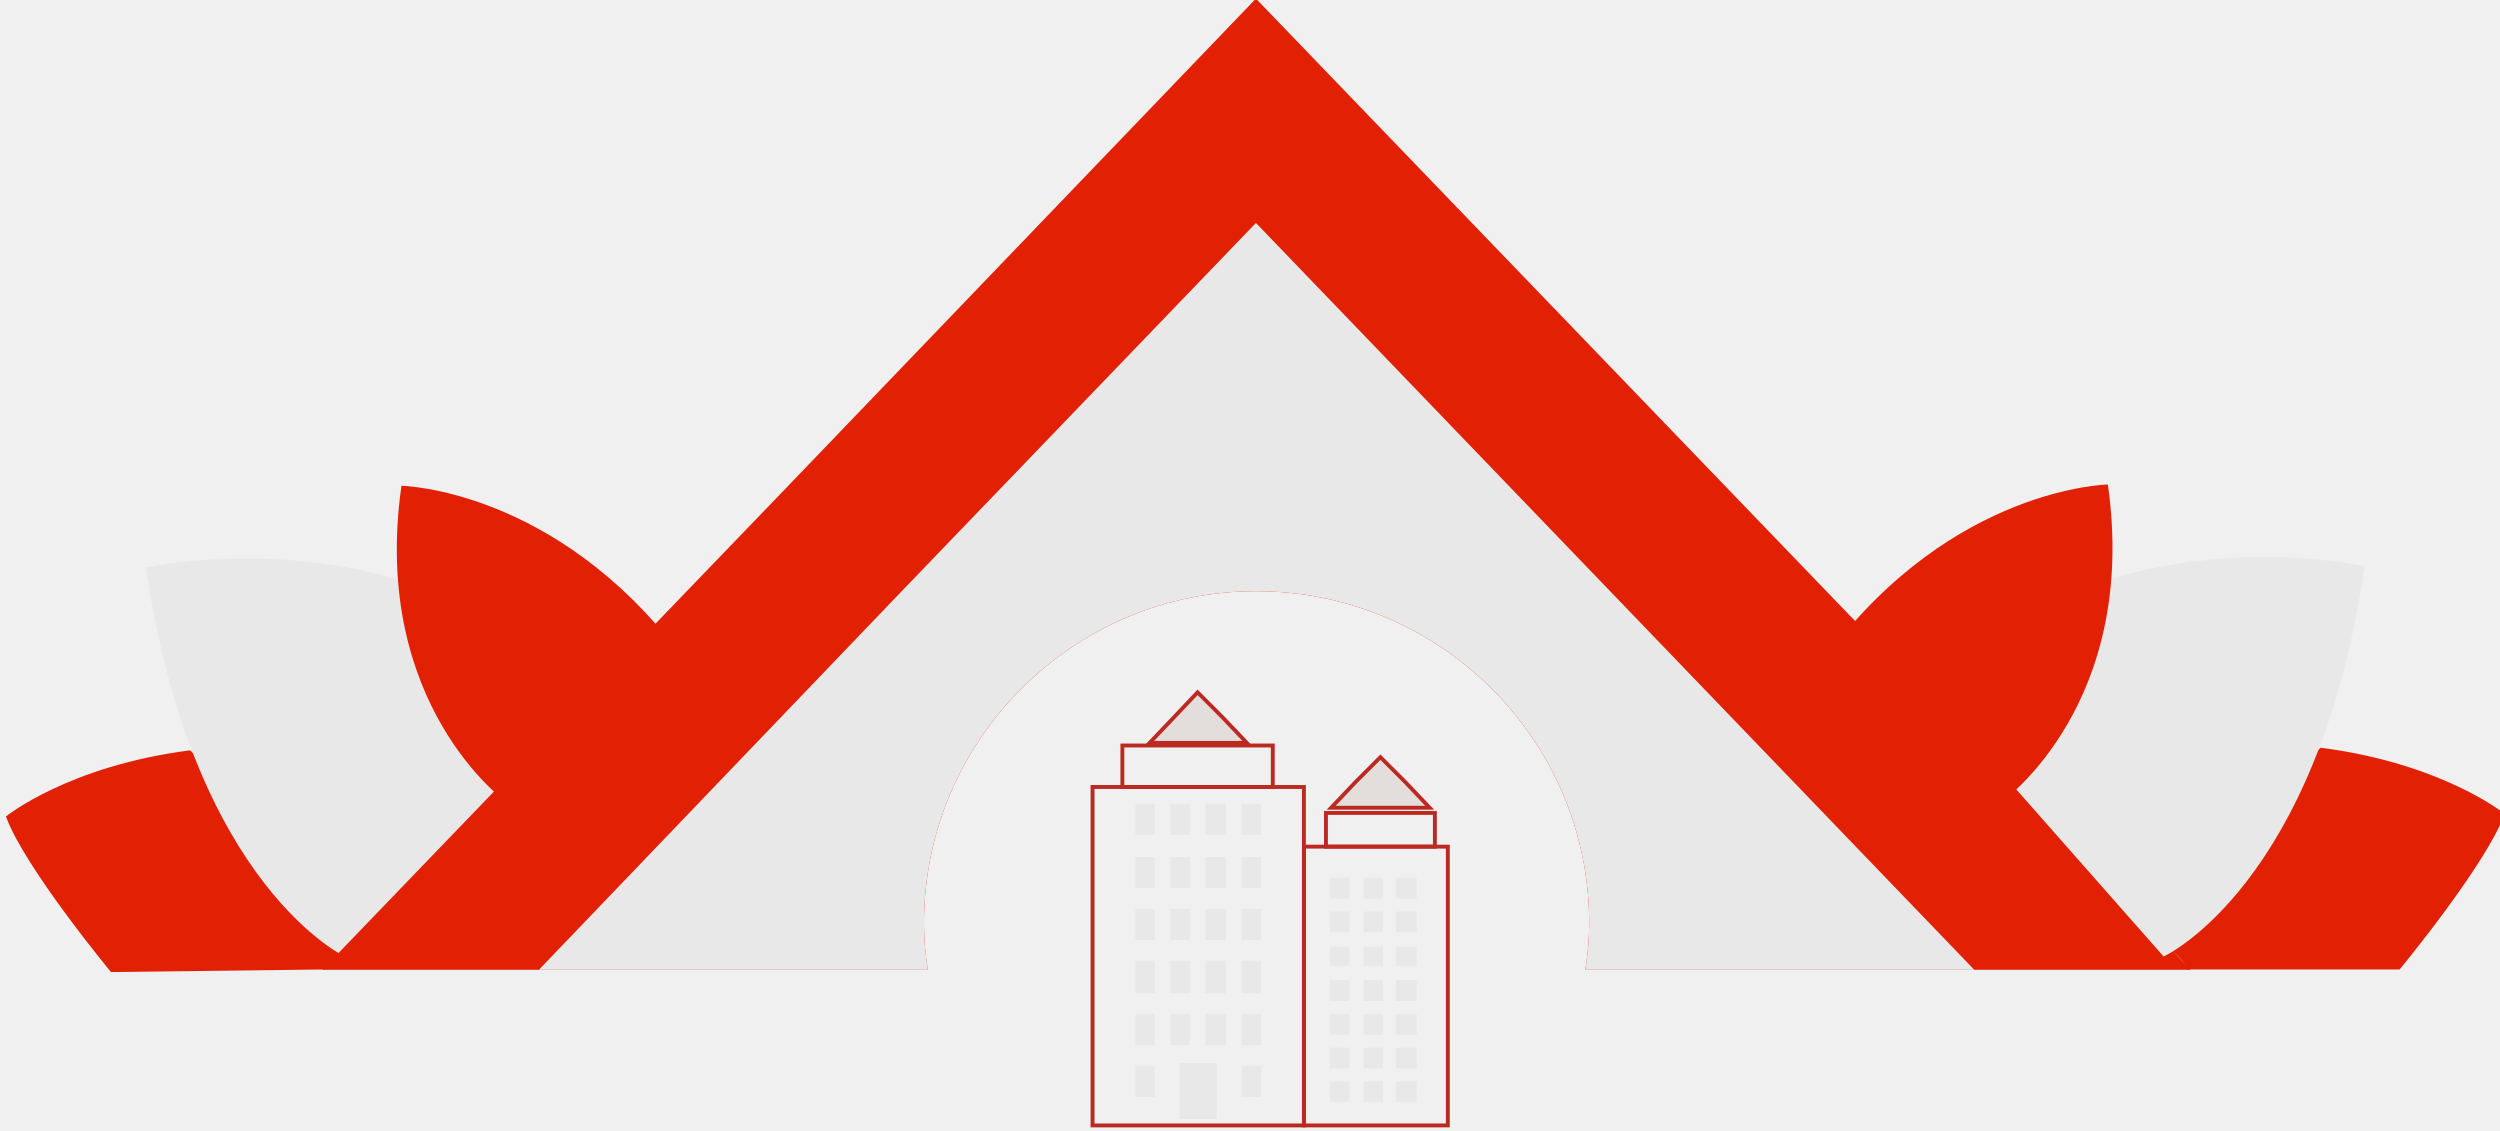
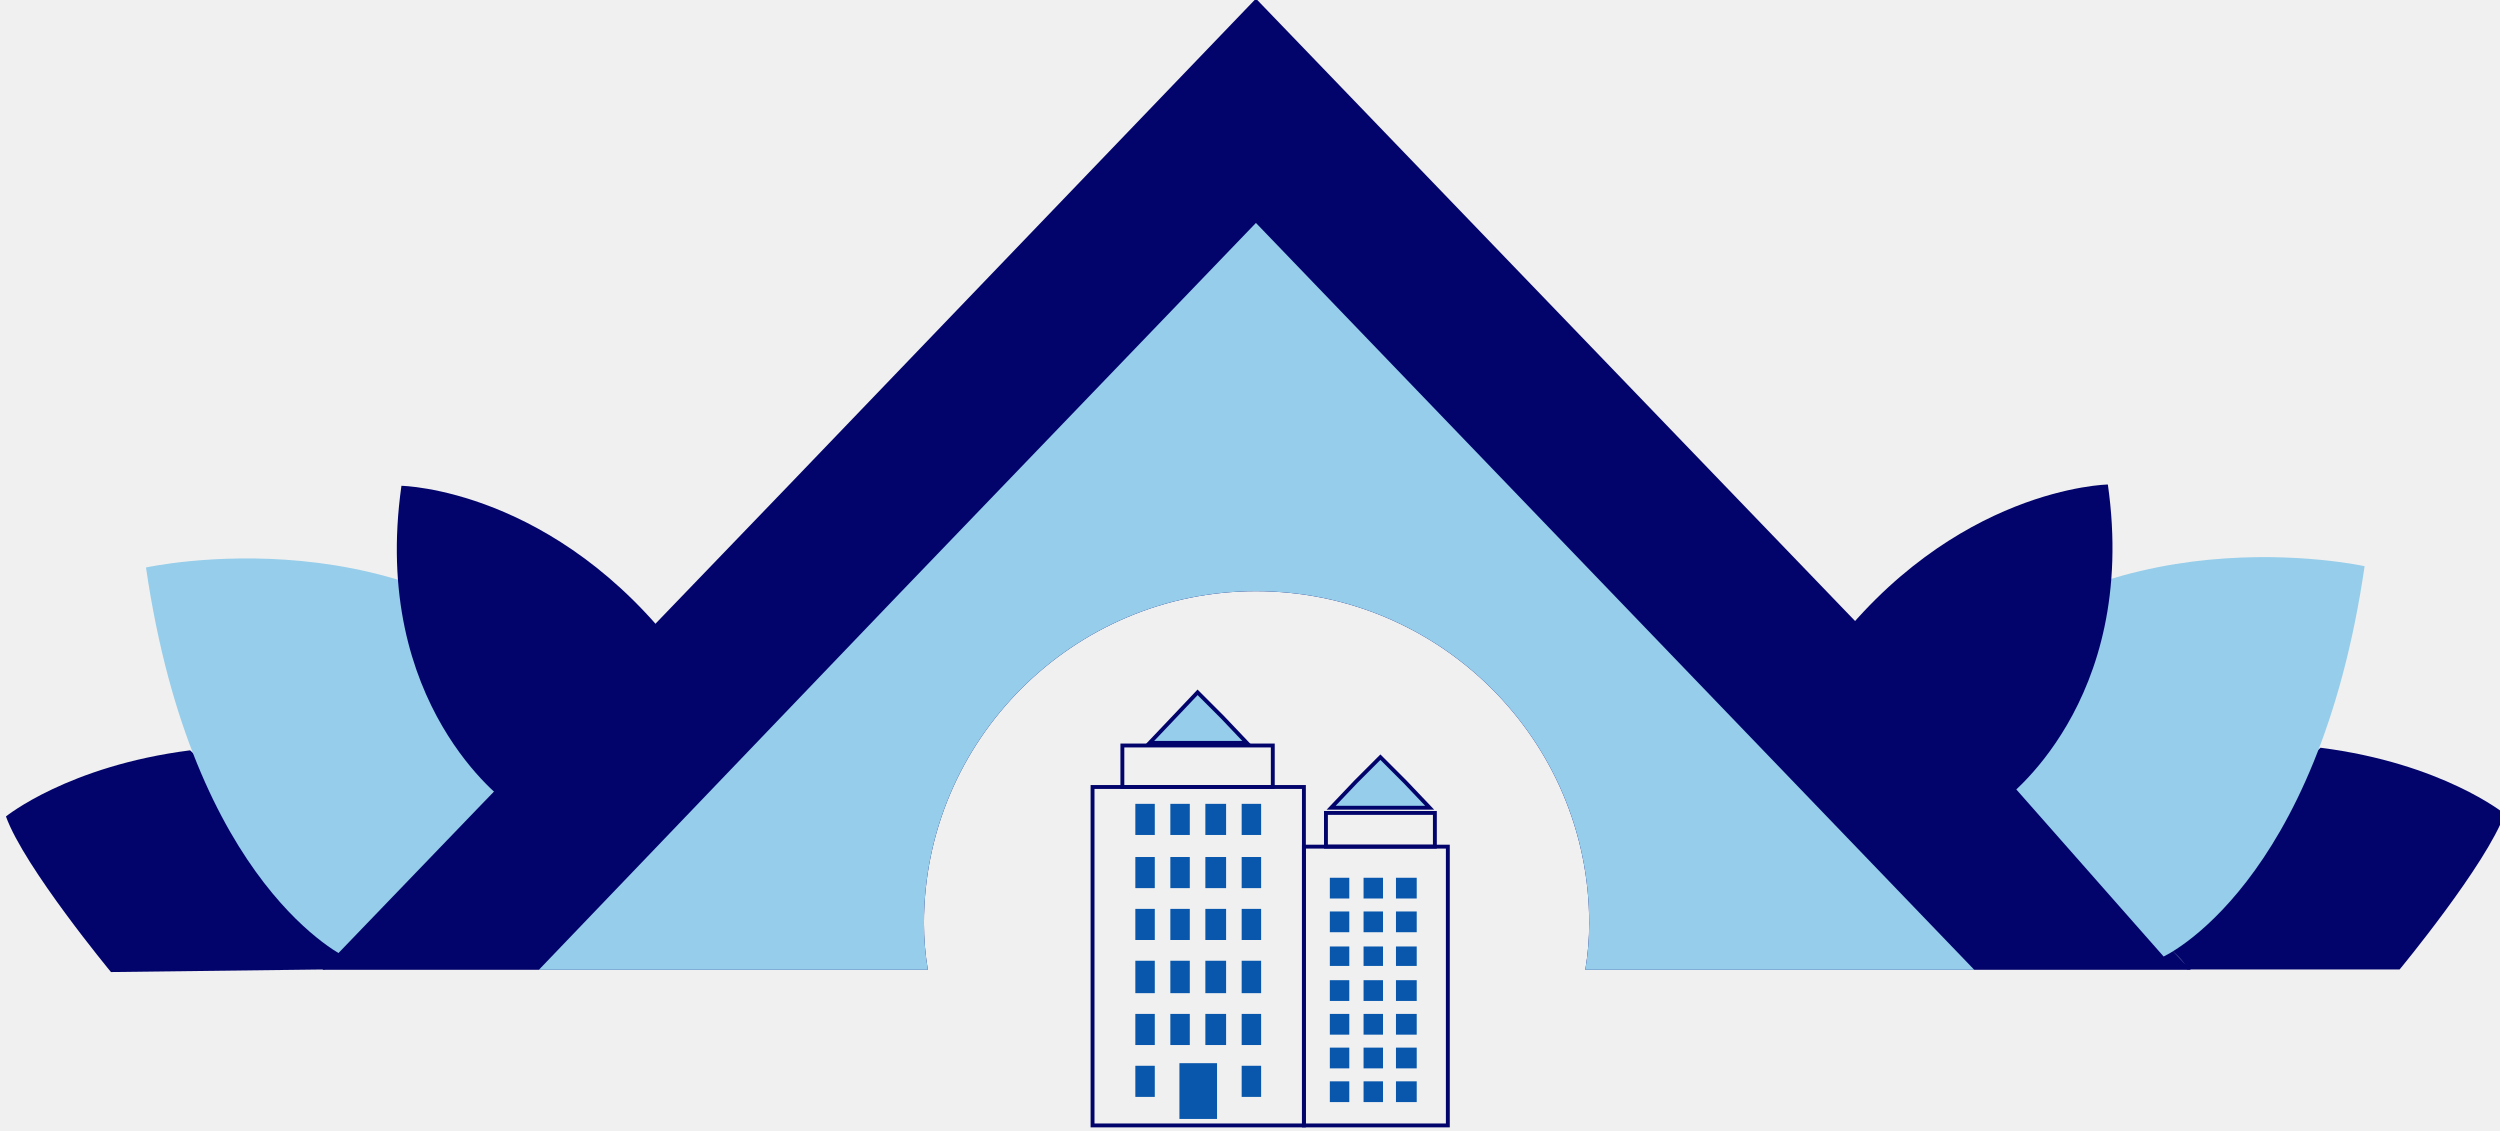
<svg xmlns="http://www.w3.org/2000/svg" xml:space="preserve" width="0.681in" height="0.308in" style="clip-rule:evenodd;fill-rule:evenodd;image-rendering:optimizeQuality;shape-rendering:geometricPrecision;text-rendering:geometricPrecision" viewBox="0 0 1.928 0.468" version="1.1" id="svg77">
  <defs id="defs1">
    <style type="text/css" id="style1">
   
    .str2 {stroke:#BB2921;stroke-width:0.003}
    .str1 {stroke:#BB2921;stroke-width:0.027;stroke-linecap:round;stroke-linejoin:round}
    .str0 {stroke:#BB2921;stroke-width:0.028;stroke-linecap:round;stroke-linejoin:round}
    .fil3 {fill:none}
    .fil0 {fill:#BB2921}
    .fil2 {fill:white}
    .fil1 {fill:#EBDDAA}
    .fil4 {fill:#BB2921;fill-rule:nonzero}
   
  </style>
  </defs>
  <g id="Layer_x0020_1" transform="translate(-0.4354118,-0.654345)">
-     <path class="fil0" d="m 0.521,1.202 c 0,0 -0.067,-0.081 -0.081,-0.12 0,0 0.048,-0.039 0.142,-0.051 0.041,0.037 0.075,0.077 0.092,0.116 0.004,0.009 0.032,0.016 0.034,0.024 0.002,0.009 -0.016,0.021 -0.022,0.029 z" id="path1" style="fill:#e22104;fill-opacity:1" />
-     <path class="fil1" d="m 0.703,1.191 c 0,0 -0.119,-0.054 -0.155,-0.301 0,0 0.208,-0.046 0.334,0.098 z" id="path2" style="fill:#e8e8e8;fill-opacity:1" />
-     <path class="fil0" d="m 0.826,1.071 c 0,0 -0.105,-0.075 -0.081,-0.244 0,0 0.119,0.002 0.216,0.131 L 0.837,1.082 Z" id="path3" style="fill:#e22104;fill-opacity:1" />
-     <path id="polygon3" style="fill:#e22104;fill-opacity:1" class="fil0" d="M 1.4 -3.9001355e-06 L 1.04 0.375 L 0.68 0.749 L 1.147 0.749 C 1.145 0.737 1.144 0.725 1.144 0.713 C 1.144 0.572 1.259 0.457 1.4 0.457 C 1.542 0.457 1.657 0.572 1.657 0.713 C 1.657 0.725 1.656 0.737 1.654 0.749 L 2.121 0.749 L 1.761 0.375 L 1.4 -3.9001355e-06 z " transform="translate(0.00398384,0.4512774)" />
-     <path id="polygon4" style="fill:#e8e8e8;fill-opacity:1" class="fil1" d="M 1.4 0.173 L 1.123 0.461 L 0.847 0.749 L 1.147 0.749 C 1.145 0.737 1.144 0.725 1.144 0.713 C 1.144 0.572 1.259 0.457 1.4 0.457 C 1.542 0.457 1.657 0.572 1.657 0.713 C 1.657 0.725 1.656 0.737 1.654 0.749 L 1.954 0.749 L 1.677 0.461 L 1.4 0.173 z " transform="translate(0.00398384,0.4512774)" />
-     <g id="g70" style="fill:#e8e8e8;fill-opacity:1" transform="translate(0.00398384,0.4512774)">
-       <polygon class="fil0" points="1.322,0.645 1.307,0.645 1.307,0.621 1.322,0.621 " id="polygon27" style="fill:#e8e8e8;fill-opacity:1" />
-       <polygon class="fil0" points="1.349,0.645 1.334,0.645 1.334,0.621 1.349,0.621 " id="polygon28" style="fill:#e8e8e8;fill-opacity:1" />
-       <polygon class="fil0" points="1.377,0.645 1.361,0.645 1.361,0.621 1.377,0.621 " id="polygon29" style="fill:#e8e8e8;fill-opacity:1" />
-       <polygon class="fil0" points="1.404,0.645 1.389,0.645 1.389,0.621 1.404,0.621 " id="polygon30" style="fill:#e8e8e8;fill-opacity:1" />
-       <polygon class="fil0" points="1.322,0.686 1.307,0.686 1.307,0.662 1.322,0.662 " id="polygon31" style="fill:#e8e8e8;fill-opacity:1" />
-       <polygon class="fil0" points="1.349,0.686 1.334,0.686 1.334,0.662 1.349,0.662 " id="polygon32" style="fill:#e8e8e8;fill-opacity:1" />
-       <polygon class="fil0" points="1.377,0.686 1.361,0.686 1.361,0.662 1.377,0.662 " id="polygon33" style="fill:#e8e8e8;fill-opacity:1" />
-       <polygon class="fil0" points="1.404,0.686 1.389,0.686 1.389,0.662 1.404,0.662 " id="polygon34" style="fill:#e8e8e8;fill-opacity:1" />
-       <polygon class="fil0" points="1.322,0.726 1.307,0.726 1.307,0.702 1.322,0.702 " id="polygon35" style="fill:#e8e8e8;fill-opacity:1" />
-       <polygon class="fil0" points="1.349,0.726 1.334,0.726 1.334,0.702 1.349,0.702 " id="polygon36" style="fill:#e8e8e8;fill-opacity:1" />
-       <polygon class="fil0" points="1.377,0.726 1.361,0.726 1.361,0.702 1.377,0.702 " id="polygon37" style="fill:#e8e8e8;fill-opacity:1" />
-       <polygon class="fil0" points="1.404,0.726 1.389,0.726 1.389,0.702 1.404,0.702 " id="polygon38" style="fill:#e8e8e8;fill-opacity:1" />
-       <polygon class="fil0" points="1.322,0.767 1.307,0.767 1.307,0.742 1.322,0.742 " id="polygon39" style="fill:#e8e8e8;fill-opacity:1" />
-       <polygon class="fil0" points="1.349,0.767 1.334,0.767 1.334,0.742 1.349,0.742 " id="polygon40" style="fill:#e8e8e8;fill-opacity:1" />
-       <polygon class="fil0" points="1.377,0.767 1.361,0.767 1.361,0.742 1.377,0.742 " id="polygon41" style="fill:#e8e8e8;fill-opacity:1" />
-       <polygon class="fil0" points="1.404,0.767 1.389,0.767 1.389,0.742 1.404,0.742 " id="polygon42" style="fill:#e8e8e8;fill-opacity:1" />
-       <polygon class="fil0" points="1.322,0.807 1.307,0.807 1.307,0.783 1.322,0.783 " id="polygon43" style="fill:#e8e8e8;fill-opacity:1" />
-       <polygon class="fil0" points="1.349,0.807 1.334,0.807 1.334,0.783 1.349,0.783 " id="polygon44" style="fill:#e8e8e8;fill-opacity:1" />
-       <polygon class="fil0" points="1.377,0.807 1.361,0.807 1.361,0.783 1.377,0.783 " id="polygon45" style="fill:#e8e8e8;fill-opacity:1" />
-       <polygon class="fil0" points="1.404,0.807 1.389,0.807 1.389,0.783 1.404,0.783 " id="polygon46" style="fill:#e8e8e8;fill-opacity:1" />
-       <polygon class="fil0" points="1.322,0.847 1.307,0.847 1.307,0.823 1.322,0.823 " id="polygon47" style="fill:#e8e8e8;fill-opacity:1" />
-       <polygon class="fil0" points="1.37,0.864 1.341,0.864 1.341,0.821 1.37,0.821 " id="polygon48" style="fill:#e8e8e8;fill-opacity:1" />
-       <polygon class="fil0" points="1.404,0.847 1.389,0.847 1.389,0.823 1.404,0.823 " id="polygon49" style="fill:#e8e8e8;fill-opacity:1" />
-       <polygon class="fil0" points="1.472,0.694 1.457,0.694 1.457,0.678 1.472,0.678 " id="polygon50" style="fill:#e8e8e8;fill-opacity:1" />
-       <polygon class="fil0" points="1.498,0.694 1.483,0.694 1.483,0.678 1.498,0.678 " id="polygon51" style="fill:#e8e8e8;fill-opacity:1" />
-       <polygon class="fil0" points="1.524,0.694 1.508,0.694 1.508,0.678 1.524,0.678 " id="polygon52" style="fill:#e8e8e8;fill-opacity:1" />
-       <polygon class="fil0" points="1.472,0.72 1.457,0.72 1.457,0.704 1.472,0.704 " id="polygon53" style="fill:#e8e8e8;fill-opacity:1" />
-       <polygon class="fil0" points="1.498,0.72 1.483,0.72 1.483,0.704 1.498,0.704 " id="polygon54" style="fill:#e8e8e8;fill-opacity:1" />
-       <polygon class="fil0" points="1.524,0.72 1.508,0.72 1.508,0.704 1.524,0.704 " id="polygon55" style="fill:#e8e8e8;fill-opacity:1" />
-       <polygon class="fil0" points="1.472,0.746 1.457,0.746 1.457,0.731 1.472,0.731 " id="polygon56" style="fill:#e8e8e8;fill-opacity:1" />
-       <polygon class="fil0" points="1.498,0.746 1.483,0.746 1.483,0.731 1.498,0.731 " id="polygon57" style="fill:#e8e8e8;fill-opacity:1" />
-       <polygon class="fil0" points="1.524,0.746 1.508,0.746 1.508,0.731 1.524,0.731 " id="polygon58" style="fill:#e8e8e8;fill-opacity:1" />
-       <polygon class="fil0" points="1.472,0.773 1.457,0.773 1.457,0.757 1.472,0.757 " id="polygon59" style="fill:#e8e8e8;fill-opacity:1" />
-       <polygon class="fil0" points="1.498,0.773 1.483,0.773 1.483,0.757 1.498,0.757 " id="polygon60" style="fill:#e8e8e8;fill-opacity:1" />
-       <polygon class="fil0" points="1.524,0.773 1.508,0.773 1.508,0.757 1.524,0.757 " id="polygon61" style="fill:#e8e8e8;fill-opacity:1" />
-       <polygon class="fil0" points="1.472,0.799 1.457,0.799 1.457,0.783 1.472,0.783 " id="polygon62" style="fill:#e8e8e8;fill-opacity:1" />
-       <polygon class="fil0" points="1.498,0.799 1.483,0.799 1.483,0.783 1.498,0.783 " id="polygon63" style="fill:#e8e8e8;fill-opacity:1" />
-       <polygon class="fil0" points="1.524,0.799 1.508,0.799 1.508,0.783 1.524,0.783 " id="polygon64" style="fill:#e8e8e8;fill-opacity:1" />
-       <polygon class="fil0" points="1.472,0.825 1.457,0.825 1.457,0.809 1.472,0.809 " id="polygon65" style="fill:#e8e8e8;fill-opacity:1" />
-       <polygon class="fil0" points="1.498,0.825 1.483,0.825 1.483,0.809 1.498,0.809 " id="polygon66" style="fill:#e8e8e8;fill-opacity:1" />
-       <polygon class="fil0" points="1.524,0.825 1.508,0.825 1.508,0.809 1.524,0.809 " id="polygon67" style="fill:#e8e8e8;fill-opacity:1" />
-       <polygon class="fil0" points="1.472,0.851 1.457,0.851 1.457,0.835 1.472,0.835 " id="polygon68" style="fill:#e8e8e8;fill-opacity:1" />
-       <polygon class="fil0" points="1.498,0.851 1.483,0.851 1.483,0.835 1.498,0.835 " id="polygon69" style="fill:#e8e8e8;fill-opacity:1" />
-       <polygon class="fil0" points="1.524,0.851 1.508,0.851 1.508,0.835 1.524,0.835 " id="polygon70" style="fill:#e8e8e8;fill-opacity:1" />
+     <path class="fil0" d="m 0.521,1.202 c 0,0 -0.067,-0.081 -0.081,-0.12 0,0 0.048,-0.039 0.142,-0.051 0.041,0.037 0.075,0.077 0.092,0.116 0.004,0.009 0.032,0.016 0.034,0.024 0.002,0.009 -0.016,0.021 -0.022,0.029 z" id="path1" style="fill:#02046c;fill-opacity:1" />
+     <path class="fil1" d="m 0.703,1.191 c 0,0 -0.119,-0.054 -0.155,-0.301 0,0 0.208,-0.046 0.334,0.098 z" id="path2" style="fill:#95cdea;fill-opacity:1" />
+     <path class="fil0" d="m 0.826,1.071 c 0,0 -0.105,-0.075 -0.081,-0.244 0,0 0.119,0.002 0.216,0.131 L 0.837,1.082 Z" id="path3" style="fill:#02046c;fill-opacity:1" />
+     <path id="polygon3" style="fill:#02046c;fill-opacity:1" class="fil0" d="M 1.4 -3.9001355e-06 L 1.04 0.375 L 0.68 0.749 L 1.147 0.749 C 1.145 0.737 1.144 0.725 1.144 0.713 C 1.144 0.572 1.259 0.457 1.4 0.457 C 1.542 0.457 1.657 0.572 1.657 0.713 C 1.657 0.725 1.656 0.737 1.654 0.749 L 2.121 0.749 L 1.761 0.375 L 1.4 -3.9001355e-06 z " transform="translate(0.00398384,0.4512774)" />
+     <path id="polygon4" style="fill:#95cdea;fill-opacity:1" class="fil1" d="M 1.4 0.173 L 1.123 0.461 L 0.847 0.749 L 1.147 0.749 C 1.145 0.737 1.144 0.725 1.144 0.713 C 1.144 0.572 1.259 0.457 1.4 0.457 C 1.542 0.457 1.657 0.572 1.657 0.713 C 1.657 0.725 1.656 0.737 1.654 0.749 L 1.954 0.749 L 1.677 0.461 L 1.4 0.173 z " transform="translate(0.00398384,0.4512774)" />
+     <g id="g70" style="fill:#0857ac;fill-opacity:1" transform="translate(0.00398384,0.4512774)">
+       <polygon class="fil0" points="1.322,0.645 1.307,0.645 1.307,0.621 1.322,0.621 " id="polygon27" style="fill:#0857ac;fill-opacity:1" />
+       <polygon class="fil0" points="1.349,0.645 1.334,0.645 1.334,0.621 1.349,0.621 " id="polygon28" style="fill:#0857ac;fill-opacity:1" />
+       <polygon class="fil0" points="1.377,0.645 1.361,0.645 1.361,0.621 1.377,0.621 " id="polygon29" style="fill:#0857ac;fill-opacity:1" />
+       <polygon class="fil0" points="1.404,0.645 1.389,0.645 1.389,0.621 1.404,0.621 " id="polygon30" style="fill:#0857ac;fill-opacity:1" />
+       <polygon class="fil0" points="1.322,0.686 1.307,0.686 1.307,0.662 1.322,0.662 " id="polygon31" style="fill:#0857ac;fill-opacity:1" />
+       <polygon class="fil0" points="1.349,0.686 1.334,0.686 1.334,0.662 1.349,0.662 " id="polygon32" style="fill:#0857ac;fill-opacity:1" />
+       <polygon class="fil0" points="1.377,0.686 1.361,0.686 1.361,0.662 1.377,0.662 " id="polygon33" style="fill:#0857ac;fill-opacity:1" />
+       <polygon class="fil0" points="1.404,0.686 1.389,0.686 1.389,0.662 1.404,0.662 " id="polygon34" style="fill:#0857ac;fill-opacity:1" />
+       <polygon class="fil0" points="1.322,0.726 1.307,0.726 1.307,0.702 1.322,0.702 " id="polygon35" style="fill:#0857ac;fill-opacity:1" />
+       <polygon class="fil0" points="1.349,0.726 1.334,0.726 1.334,0.702 1.349,0.702 " id="polygon36" style="fill:#0857ac;fill-opacity:1" />
+       <polygon class="fil0" points="1.377,0.726 1.361,0.726 1.361,0.702 1.377,0.702 " id="polygon37" style="fill:#0857ac;fill-opacity:1" />
+       <polygon class="fil0" points="1.404,0.726 1.389,0.726 1.389,0.702 1.404,0.702 " id="polygon38" style="fill:#0857ac;fill-opacity:1" />
+       <polygon class="fil0" points="1.322,0.767 1.307,0.767 1.307,0.742 1.322,0.742 " id="polygon39" style="fill:#0857ac;fill-opacity:1" />
+       <polygon class="fil0" points="1.349,0.767 1.334,0.767 1.334,0.742 1.349,0.742 " id="polygon40" style="fill:#0857ac;fill-opacity:1" />
+       <polygon class="fil0" points="1.377,0.767 1.361,0.767 1.361,0.742 1.377,0.742 " id="polygon41" style="fill:#0857ac;fill-opacity:1" />
+       <polygon class="fil0" points="1.404,0.767 1.389,0.767 1.389,0.742 1.404,0.742 " id="polygon42" style="fill:#0857ac;fill-opacity:1" />
+       <polygon class="fil0" points="1.322,0.807 1.307,0.807 1.307,0.783 1.322,0.783 " id="polygon43" style="fill:#0857ac;fill-opacity:1" />
+       <polygon class="fil0" points="1.349,0.807 1.334,0.807 1.334,0.783 1.349,0.783 " id="polygon44" style="fill:#0857ac;fill-opacity:1" />
+       <polygon class="fil0" points="1.377,0.807 1.361,0.807 1.361,0.783 1.377,0.783 " id="polygon45" style="fill:#0857ac;fill-opacity:1" />
+       <polygon class="fil0" points="1.404,0.807 1.389,0.807 1.389,0.783 1.404,0.783 " id="polygon46" style="fill:#0857ac;fill-opacity:1" />
+       <polygon class="fil0" points="1.322,0.847 1.307,0.847 1.307,0.823 1.322,0.823 " id="polygon47" style="fill:#0857ac;fill-opacity:1" />
+       <polygon class="fil0" points="1.37,0.864 1.341,0.864 1.341,0.821 1.37,0.821 " id="polygon48" style="fill:#0857ac;fill-opacity:1" />
+       <polygon class="fil0" points="1.404,0.847 1.389,0.847 1.389,0.823 1.404,0.823 " id="polygon49" style="fill:#0857ac;fill-opacity:1" />
+       <polygon class="fil0" points="1.472,0.694 1.457,0.694 1.457,0.678 1.472,0.678 " id="polygon50" style="fill:#0857ac;fill-opacity:1" />
+       <polygon class="fil0" points="1.498,0.694 1.483,0.694 1.483,0.678 1.498,0.678 " id="polygon51" style="fill:#0857ac;fill-opacity:1" />
+       <polygon class="fil0" points="1.524,0.694 1.508,0.694 1.508,0.678 1.524,0.678 " id="polygon52" style="fill:#0857ac;fill-opacity:1" />
+       <polygon class="fil0" points="1.472,0.72 1.457,0.72 1.457,0.704 1.472,0.704 " id="polygon53" style="fill:#0857ac;fill-opacity:1" />
+       <polygon class="fil0" points="1.498,0.72 1.483,0.72 1.483,0.704 1.498,0.704 " id="polygon54" style="fill:#0857ac;fill-opacity:1" />
+       <polygon class="fil0" points="1.524,0.72 1.508,0.72 1.508,0.704 1.524,0.704 " id="polygon55" style="fill:#0857ac;fill-opacity:1" />
+       <polygon class="fil0" points="1.472,0.746 1.457,0.746 1.457,0.731 1.472,0.731 " id="polygon56" style="fill:#0857ac;fill-opacity:1" />
+       <polygon class="fil0" points="1.498,0.746 1.483,0.746 1.483,0.731 1.498,0.731 " id="polygon57" style="fill:#0857ac;fill-opacity:1" />
+       <polygon class="fil0" points="1.524,0.746 1.508,0.746 1.508,0.731 1.524,0.731 " id="polygon58" style="fill:#0857ac;fill-opacity:1" />
+       <polygon class="fil0" points="1.472,0.773 1.457,0.773 1.457,0.757 1.472,0.757 " id="polygon59" style="fill:#0857ac;fill-opacity:1" />
+       <polygon class="fil0" points="1.498,0.773 1.483,0.773 1.483,0.757 1.498,0.757 " id="polygon60" style="fill:#0857ac;fill-opacity:1" />
+       <polygon class="fil0" points="1.524,0.773 1.508,0.773 1.508,0.757 1.524,0.757 " id="polygon61" style="fill:#0857ac;fill-opacity:1" />
+       <polygon class="fil0" points="1.472,0.799 1.457,0.799 1.457,0.783 1.472,0.783 " id="polygon62" style="fill:#0857ac;fill-opacity:1" />
+       <polygon class="fil0" points="1.498,0.799 1.483,0.799 1.483,0.783 1.498,0.783 " id="polygon63" style="fill:#0857ac;fill-opacity:1" />
+       <polygon class="fil0" points="1.524,0.799 1.508,0.799 1.508,0.783 1.524,0.783 " id="polygon64" style="fill:#0857ac;fill-opacity:1" />
+       <polygon class="fil0" points="1.472,0.825 1.457,0.825 1.457,0.809 1.472,0.809 " id="polygon65" style="fill:#0857ac;fill-opacity:1" />
+       <polygon class="fil0" points="1.498,0.825 1.483,0.825 1.483,0.809 1.498,0.809 " id="polygon66" style="fill:#0857ac;fill-opacity:1" />
+       <polygon class="fil0" points="1.524,0.825 1.508,0.825 1.508,0.809 1.524,0.809 " id="polygon67" style="fill:#0857ac;fill-opacity:1" />
+       <polygon class="fil0" points="1.472,0.851 1.457,0.851 1.457,0.835 1.472,0.835 " id="polygon68" style="fill:#0857ac;fill-opacity:1" />
+       <polygon class="fil0" points="1.498,0.851 1.483,0.851 1.483,0.835 1.498,0.835 " id="polygon69" style="fill:#0857ac;fill-opacity:1" />
+       <polygon class="fil0" points="1.524,0.851 1.508,0.851 1.508,0.835 1.524,0.835 " id="polygon70" style="fill:#0857ac;fill-opacity:1" />
    </g>
-     <path class="fil0" d="m 2.286,1.2 c 0,0 0.067,-0.081 0.081,-0.12 0,0 -0.048,-0.039 -0.142,-0.051 -0.041,0.037 -0.075,0.077 -0.092,0.116 -0.004,0.009 -0.032,0.016 -0.034,0.024 -0.002,0.009 0.022,0.022 0.023,0.031 z" id="path70" style="fill:#e22104;fill-opacity:1" />
-     <path class="fil1" d="m 2.104,1.19 c 0,0 0.119,-0.054 0.155,-0.301 0,0 -0.208,-0.046 -0.334,0.098 z" id="path71" style="fill:#e8e8e8;fill-opacity:1" />
-     <path class="fil0" d="m 1.98,1.07 c 0,0 0.105,-0.075 0.081,-0.244 0,0 -0.119,0.002 -0.216,0.131 l 0.124,0.124 z" id="path72" style="fill:#e22104;fill-opacity:1" />
-     <polygon class="fil3 str2" points="1.437,0.869 1.274,0.869 1.274,0.608 1.437,0.608 " id="polygon72" transform="translate(0.00398384,0.4512774)" />
-     <polygon class="fil3 str2" points="1.437,0.869 1.548,0.869 1.548,0.654 1.437,0.654 " id="polygon73" transform="translate(0.00398384,0.4512774)" />
-     <polygon class="fil1 str2" points="1.318,0.574 1.337,0.554 1.355,0.535 1.374,0.554 1.393,0.574 1.355,0.574 " id="polygon74" style="fill:#e3dedb;fill-opacity:1" transform="translate(0.00398384,0.4512774)" />
-     <polygon class="fil3 str2" points="1.413,0.576 1.297,0.576 1.297,0.608 1.413,0.608 " id="polygon75" style="fill:none" transform="translate(0.00398384,0.4512774)" />
-     <polygon class="fil1 str2" points="1.458,0.624 1.477,0.604 1.496,0.585 1.515,0.604 1.534,0.624 1.496,0.624 " id="polygon76" style="fill:#e3dedb;fill-opacity:1" transform="translate(0.00398384,0.4512774)" />
-     <polygon class="fil3 str2" points="1.454,0.628 1.538,0.628 1.538,0.654 1.454,0.654 " id="polygon77" style="fill:none" transform="translate(0.00398384,0.4512774)" />
+     <path class="fil0" d="m 2.286,1.2 c 0,0 0.067,-0.081 0.081,-0.12 0,0 -0.048,-0.039 -0.142,-0.051 -0.041,0.037 -0.075,0.077 -0.092,0.116 -0.004,0.009 -0.032,0.016 -0.034,0.024 -0.002,0.009 0.022,0.022 0.023,0.031 z" id="path70" style="fill:#02046c;fill-opacity:1" />
+     <path class="fil1" d="m 2.104,1.19 c 0,0 0.119,-0.054 0.155,-0.301 0,0 -0.208,-0.046 -0.334,0.098 z" id="path71" style="fill:#95cdea;fill-opacity:1" />
+     <path class="fil0" d="m 1.98,1.07 c 0,0 0.105,-0.075 0.081,-0.244 0,0 -0.119,0.002 -0.216,0.131 l 0.124,0.124 z" id="path72" style="fill:#02046c;fill-opacity:1" />
+     <polygon class="fil3 str2" points="1.437,0.869 1.274,0.869 1.274,0.608 1.437,0.608 " id="polygon72" transform="translate(0.00398384,0.4512774)" style="stroke:#02046c;stroke-opacity:1" />
+     <polygon class="fil3 str2" points="1.437,0.869 1.548,0.869 1.548,0.654 1.437,0.654 " id="polygon73" transform="translate(0.00398384,0.4512774)" style="stroke:#02046c;stroke-opacity:1" />
+     <polygon class="fil1 str2" points="1.318,0.574 1.337,0.554 1.355,0.535 1.374,0.554 1.393,0.574 1.355,0.574 " id="polygon74" style="fill:#95cdea;fill-opacity:1;stroke:#02046c;stroke-opacity:1" transform="translate(0.00398384,0.4512774)" />
+     <polygon class="fil3 str2" points="1.413,0.576 1.297,0.576 1.297,0.608 1.413,0.608 " id="polygon75" style="fill:none;stroke:#02046c;stroke-opacity:1" transform="translate(0.00398384,0.4512774)" />
+     <polygon class="fil1 str2" points="1.458,0.624 1.477,0.604 1.496,0.585 1.515,0.604 1.534,0.624 1.496,0.624 " id="polygon76" style="fill:#95cdea;fill-opacity:1;stroke:#02046c;stroke-opacity:1" transform="translate(0.00398384,0.4512774)" />
+     <polygon class="fil3 str2" points="1.454,0.628 1.538,0.628 1.538,0.654 1.454,0.654 " id="polygon77" style="fill:none;stroke-width:0.003;stroke-dasharray:none;stroke:#02046c;stroke-opacity:1" transform="translate(0.00398384,0.4512774)" />
  </g>
</svg>
